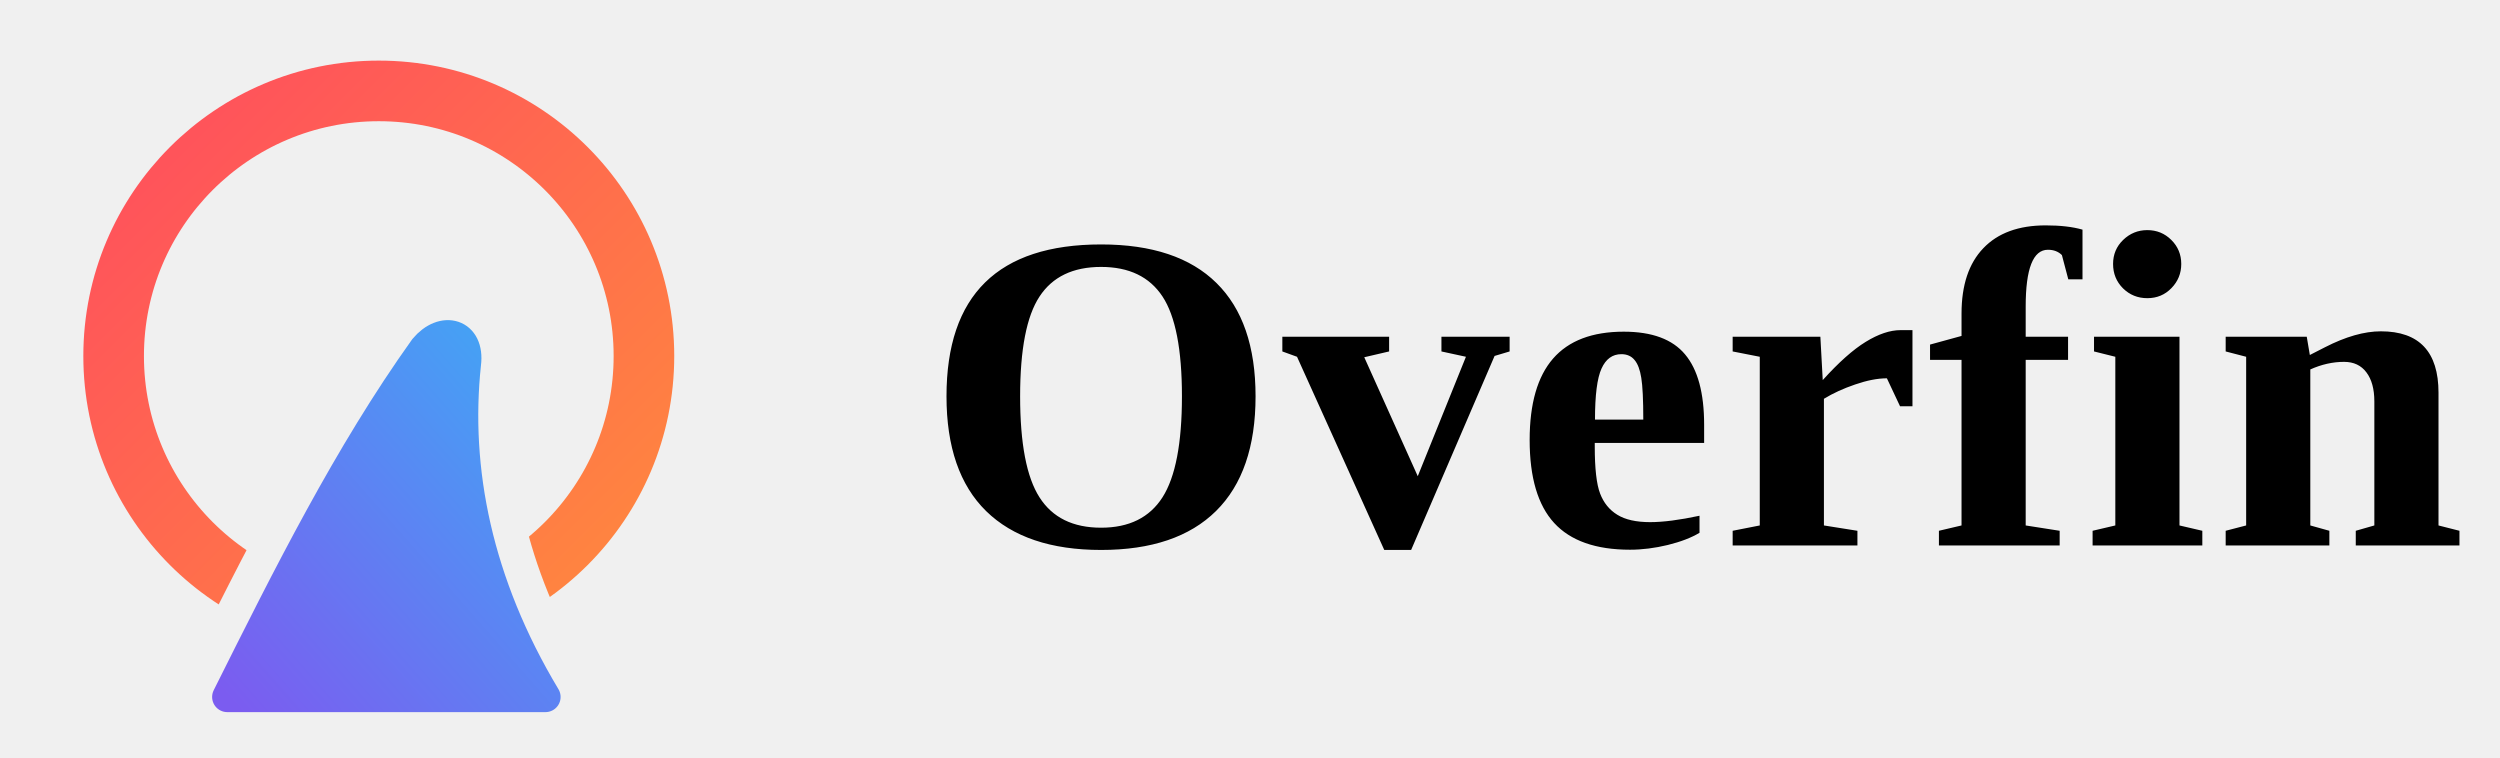
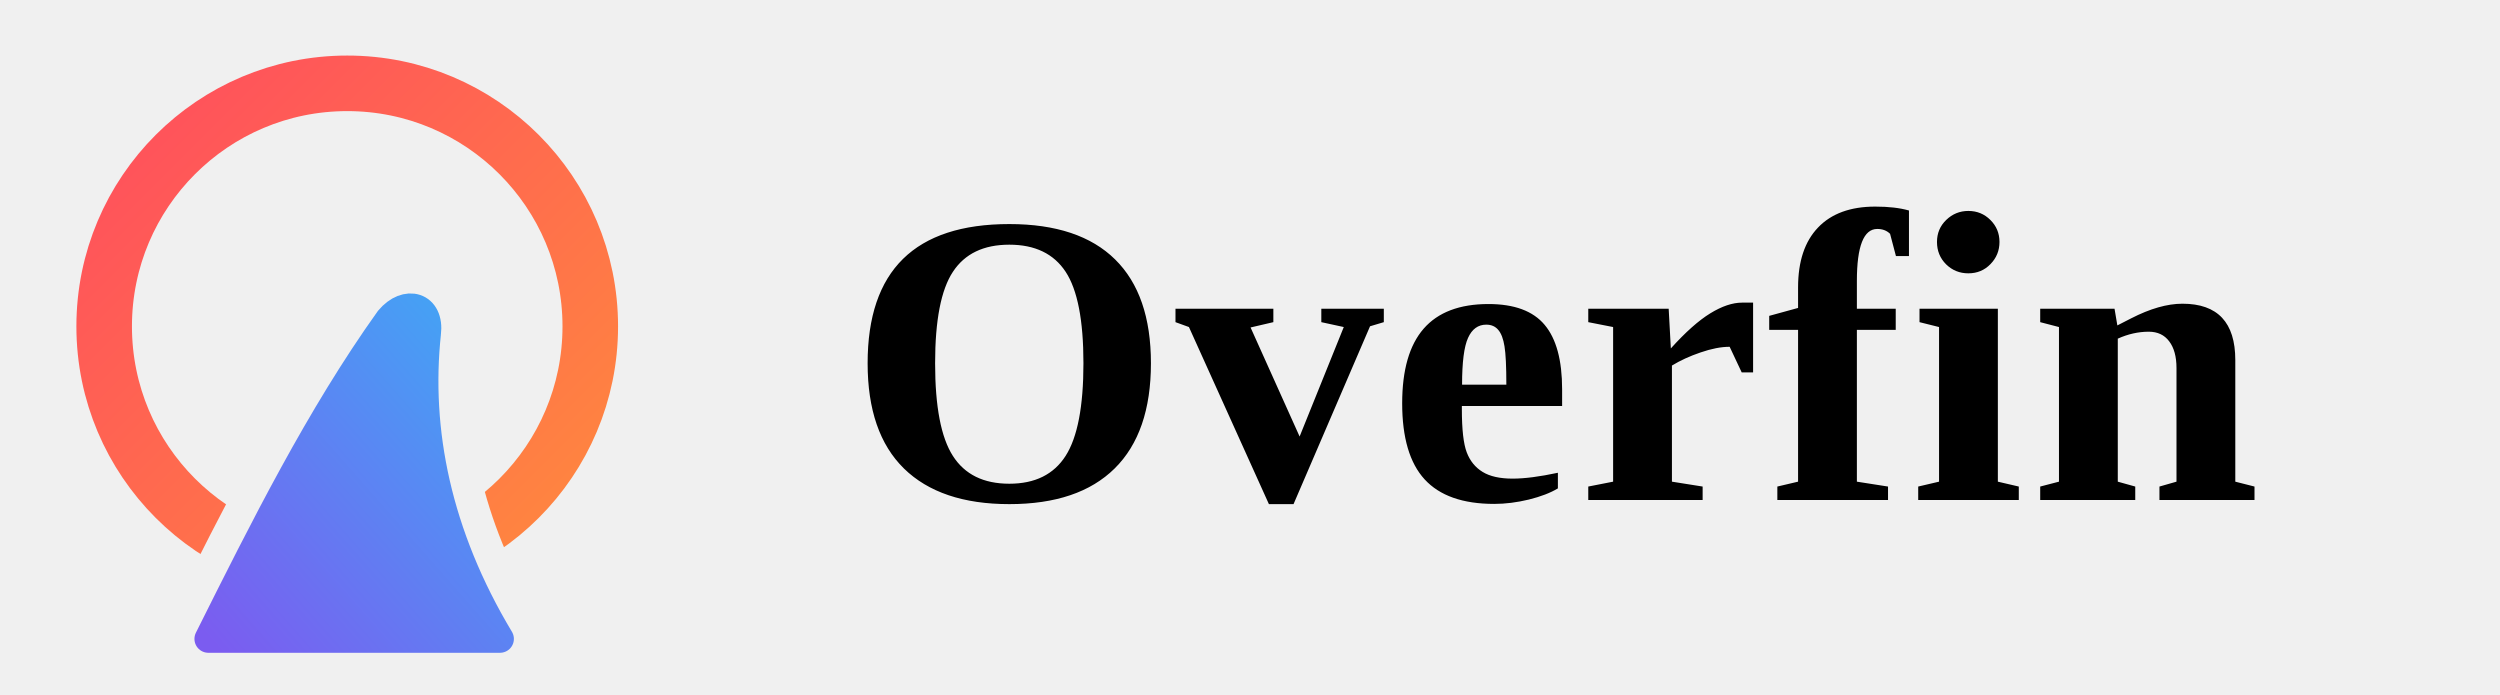
- <svg xmlns="http://www.w3.org/2000/svg" class="overfin-banner" viewBox="0 0 330 100" overflow="visible" role="img" aria-label="Overfin">
+ <svg xmlns="http://www.w3.org/2000/svg" class="overfin-banner" viewBox="0 0 360 100" overflow="visible" role="img" aria-label="Overfin">
  <defs>
    <linearGradient id="ofb-fin" x1="0" y1="1" x2="1" y2="0">
      <stop offset="0" stop-color="#7B5CF0" />
      <stop offset="1" stop-color="#3FA9F5" />
    </linearGradient>
    <linearGradient id="ofb-o" x1="0" y1="0" x2="1" y2="1">
      <stop offset="0" stop-color="#FF4D5E" />
      <stop offset="1" stop-color="#FF8A3D" />
    </linearGradient>
    <mask id="ofb-cut" maskUnits="userSpaceOnUse" x="0" y="0" width="100" height="100">
      <rect width="100" height="100" fill="#fff" />
      <path d="M30 92 C38 76 46 60 56 46 C58.5 43 62 44 61.5 48 C60 62 63 77 72 92 Z" fill="#000" stroke="#000" stroke-width="13" stroke-linejoin="round" />
    </mask>
  </defs>
  <circle cx="50" cy="47" r="35" fill="none" stroke="url(#ofb-o)" stroke-width="8" mask="url(#ofb-cut)" />
  <path d="M30 92 C38 76 46 60 56 46 C58.5 43 62 44 61.5 48 C60 62 63 77 72 92 Z" fill="url(#ofb-fin)" stroke="url(#ofb-fin)" stroke-width="4" stroke-linejoin="round" />
  <text x="122" y="72" fill="currentColor" font-family="inherit" font-size="60" font-weight="800" letter-spacing=".6">Overfin</text>
</svg>
